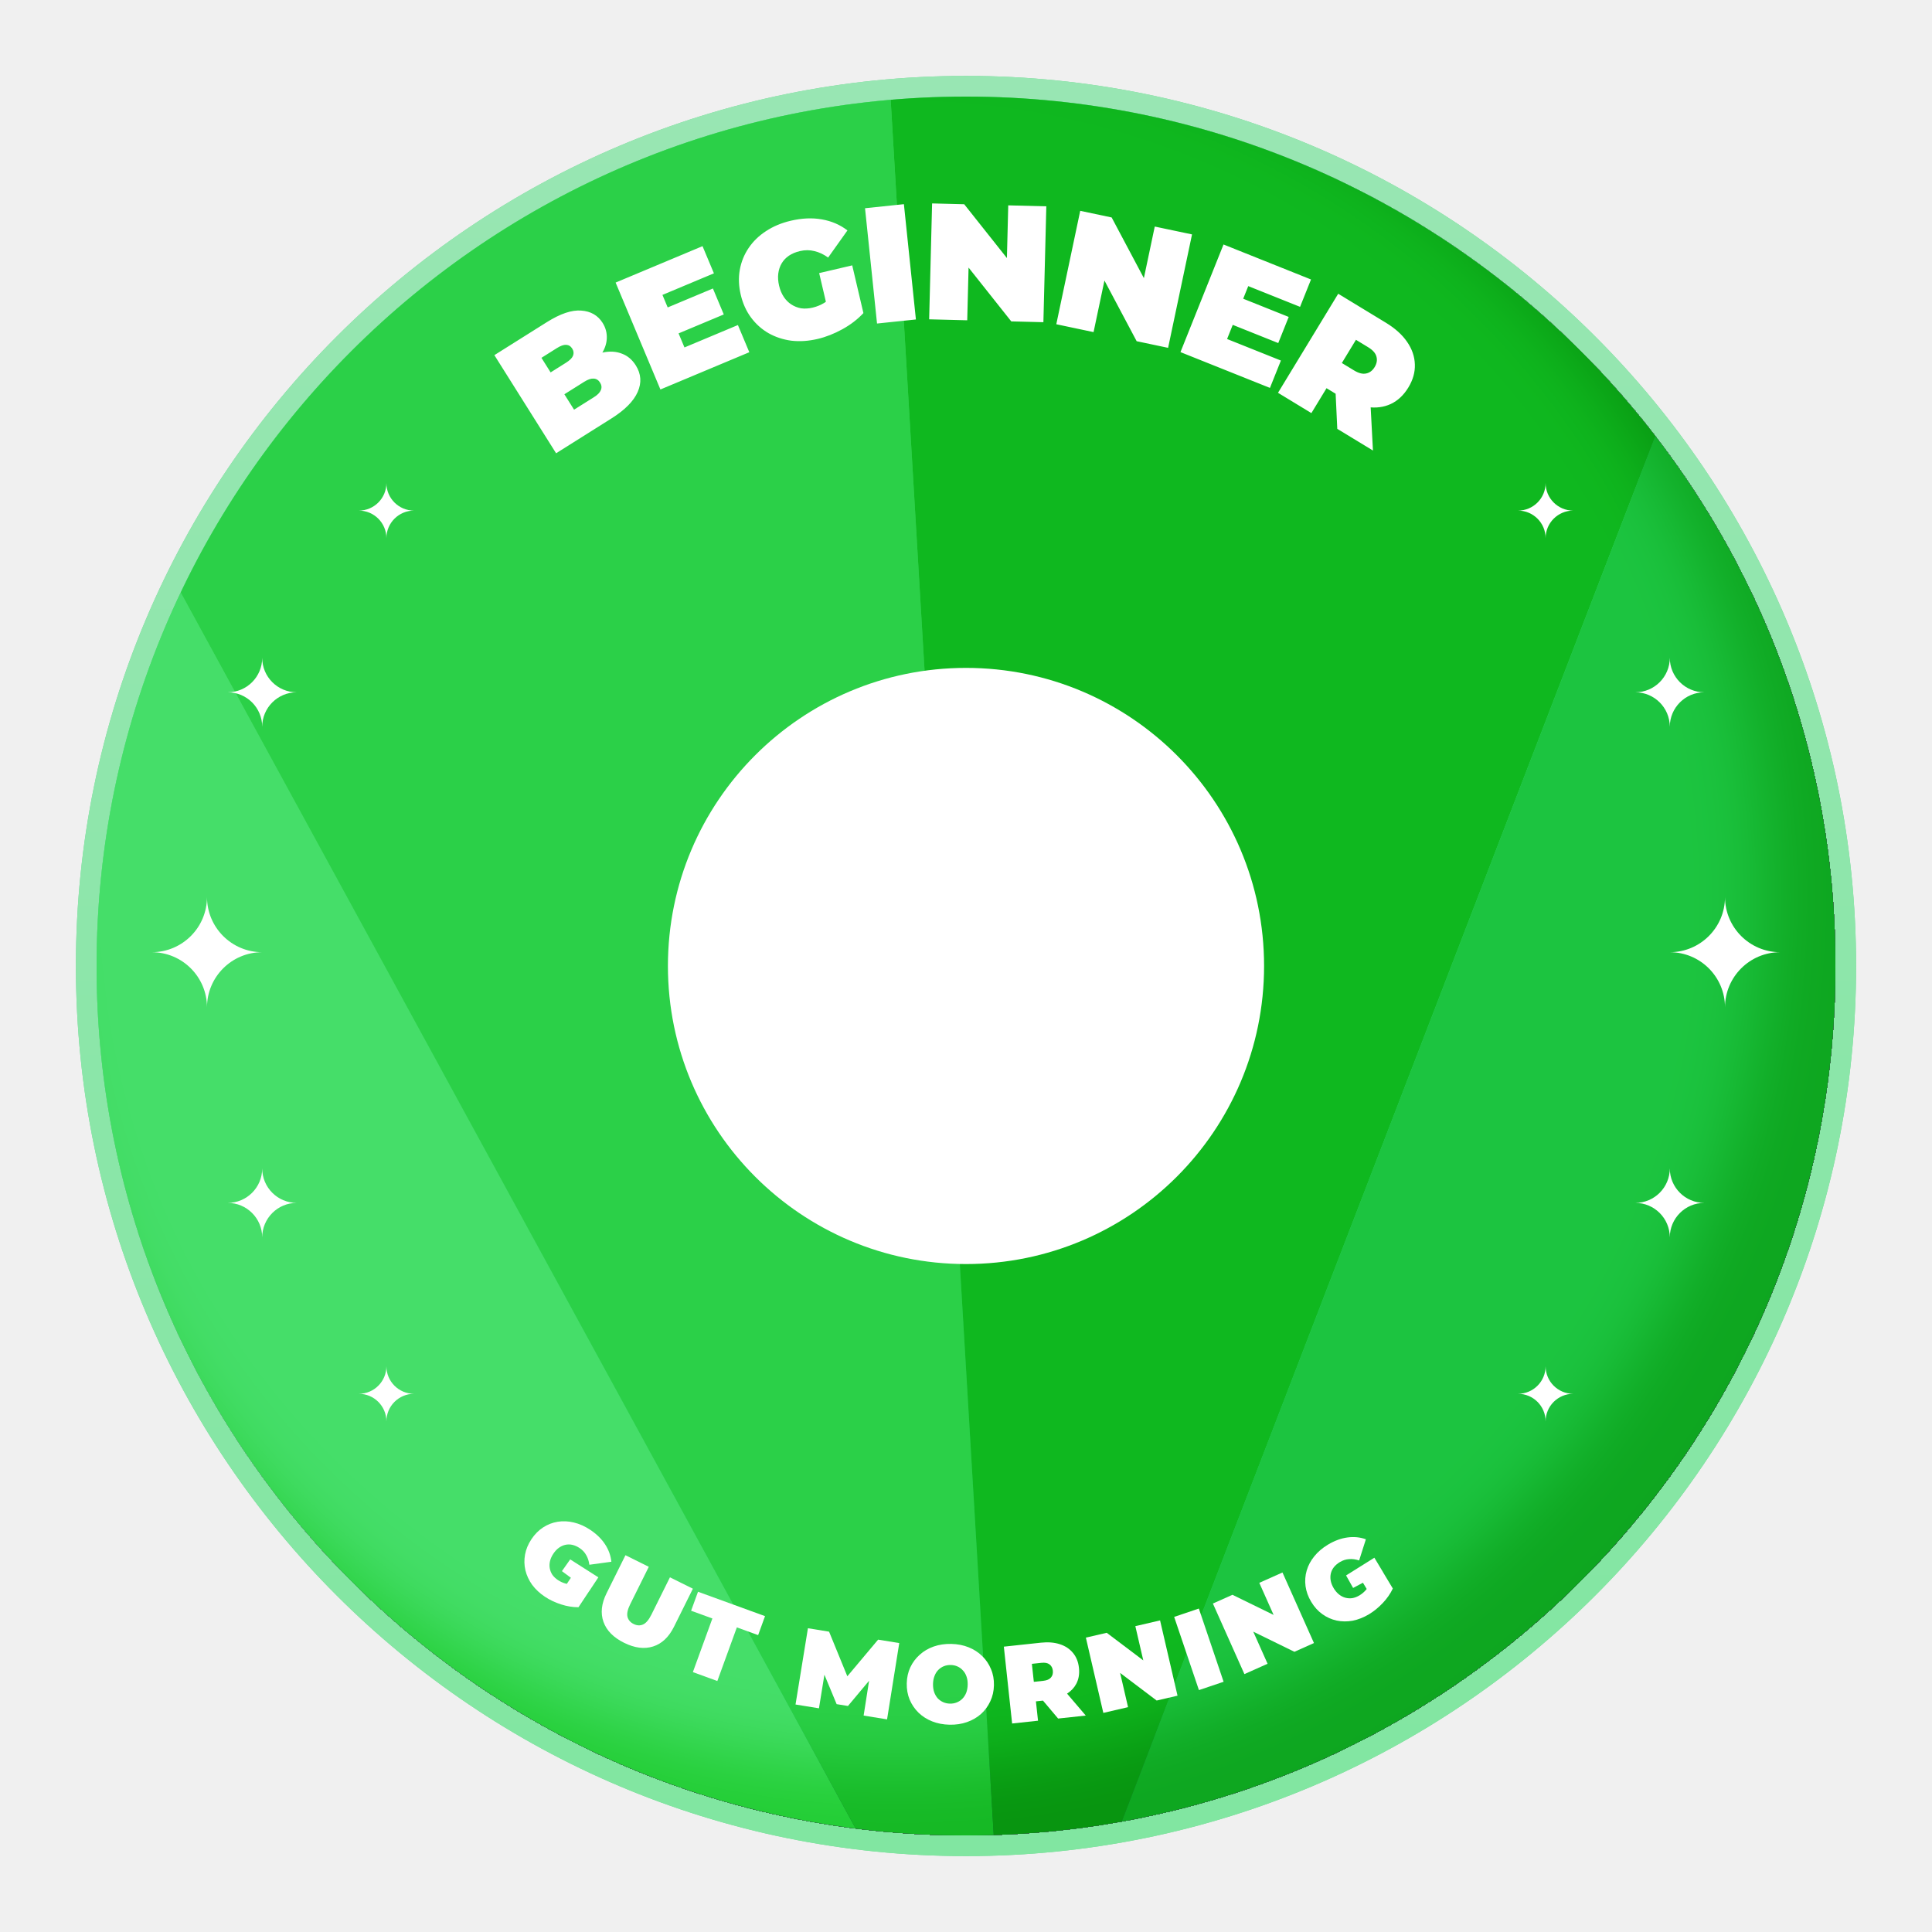
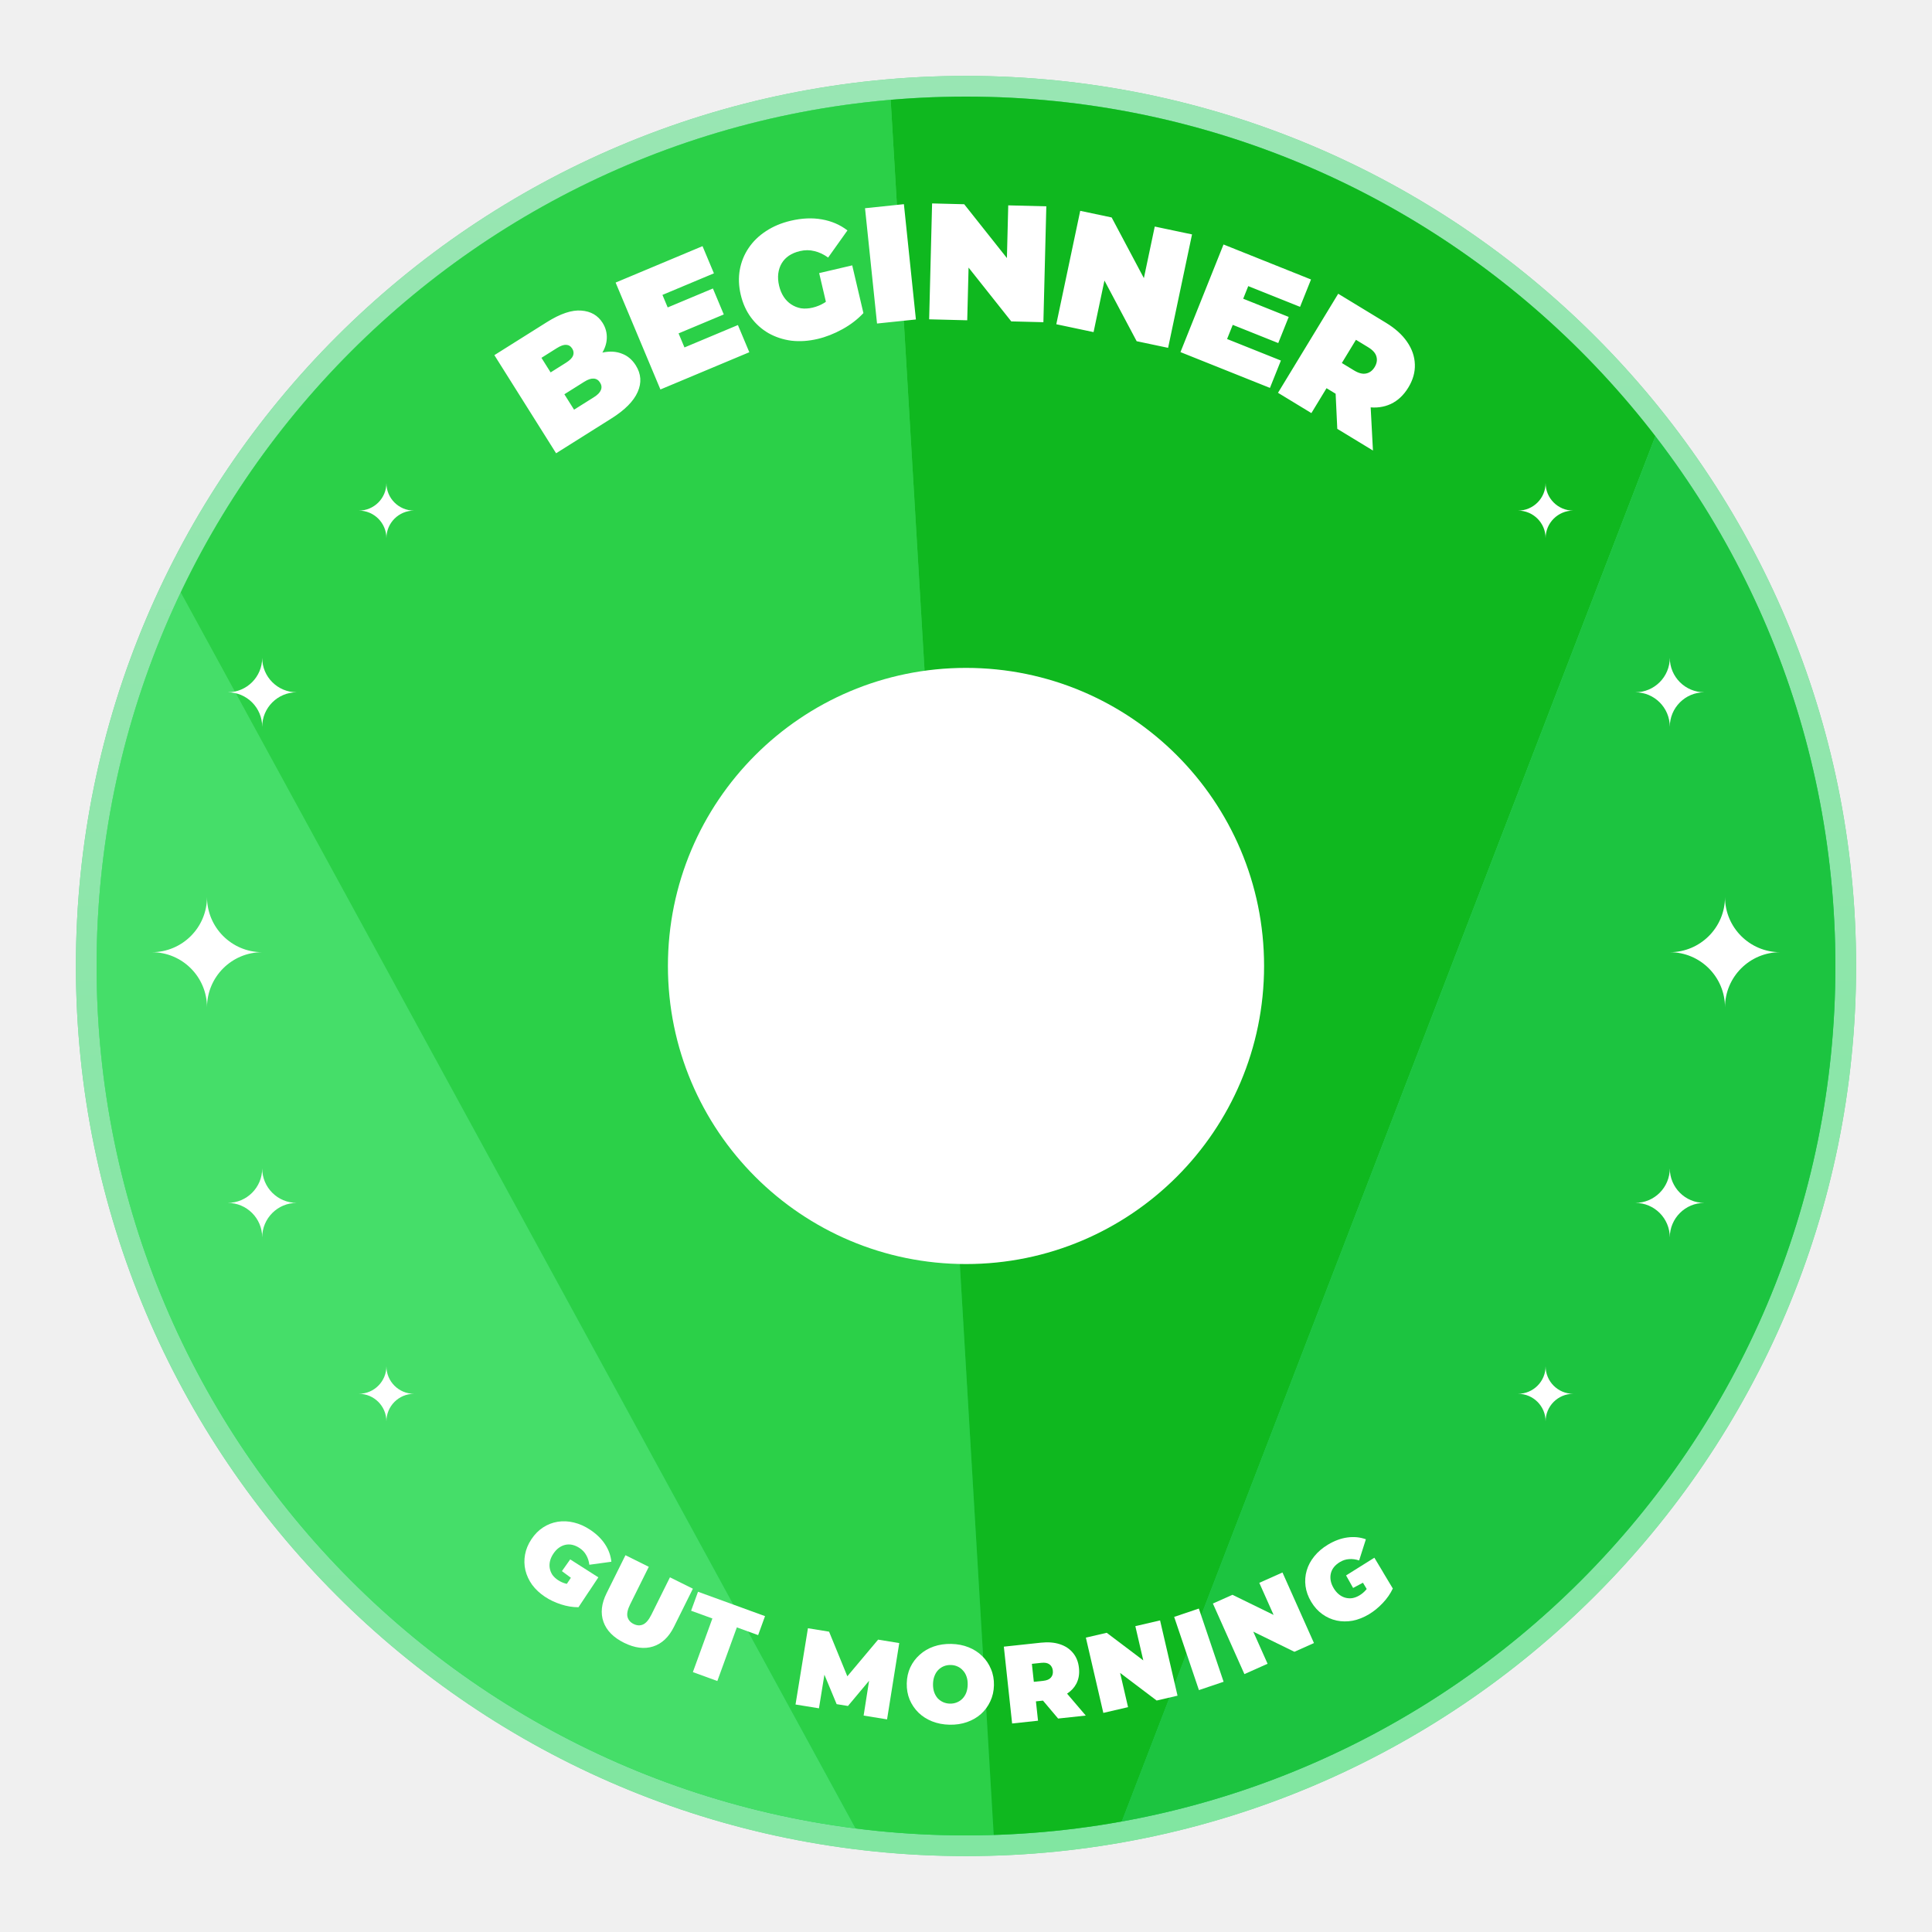
<svg xmlns="http://www.w3.org/2000/svg" width="140" height="140" viewBox="0 0 140 140" fill="none">
  <circle cx="70" cy="70" r="63.75" fill="url(#paint0_linear_2512_2451)" />
  <circle cx="70" cy="70" r="63.75" stroke="#1FC159" stroke-width="1.5" />
  <circle cx="70" cy="70" r="63.75" stroke="url(#paint1_linear_2512_2451)" stroke-opacity="0.6" stroke-width="1.5" />
-   <g filter="url(#filter0_i_2512_2451)">
-     <mask id="mask0_2512_2451" style="mask-type:alpha" maskUnits="userSpaceOnUse" x="7" y="7" width="126" height="126">
-       <circle cx="70" cy="70" r="63" fill="white" />
-     </mask>
-     <g mask="url(#mask0_2512_2451)">
-       <path d="M73.198 153L-19 -15.846L-15.251 153H73.198Z" fill="#45DE69" />
-       <path d="M73.198 153L-19 -15.845L60.014 -69L73.198 153Z" fill="#2BD048" />
-       <path d="M73.198 153L138.453 -16.42L60.014 -69L73.198 153Z" fill="#0FB81F" />
-       <path d="M73.198 153L138.453 -16.42L143.05 153H73.198Z" fill="#1CC440" />
-     </g>
+   <mask id="mask0_2512_2451" style="mask-type:alpha" maskUnits="userSpaceOnUse" x="7" y="7" width="126" height="126">
+     <circle cx="70" cy="70" r="63" fill="white" />
+   </mask>
+   <g mask="url(#mask0_2512_2451)">
+     <path d="M73.198 153L-19 -15.846L-15.251 153H73.198Z" fill="#45DE69" />
+     <path d="M73.198 153L-19 -15.845L60.014 -69L73.198 153Z" fill="#2BD048" />
+     <path d="M73.198 153L138.453 -16.42L60.014 -69L73.198 153Z" fill="#0FB81F" />
+     <path d="M73.198 153L138.453 -16.42L143.05 153H73.198Z" fill="#1CC440" />
  </g>
  <path d="M40.297 32.846L35.824 25.735L39.623 23.346C40.605 22.728 41.44 22.448 42.129 22.507C42.814 22.558 43.326 22.855 43.667 23.396C43.893 23.755 43.993 24.141 43.969 24.553C43.947 24.954 43.798 25.355 43.521 25.756C43.244 26.157 42.828 26.533 42.273 26.882L42.131 26.206C42.686 25.856 43.213 25.634 43.71 25.538C44.214 25.438 44.669 25.469 45.073 25.631C45.479 25.782 45.812 26.064 46.072 26.477C46.46 27.093 46.505 27.735 46.208 28.404C45.917 29.069 45.281 29.711 44.299 30.328L40.297 32.846ZM41.599 29.687L43.041 28.78C43.306 28.614 43.472 28.443 43.541 28.267C43.617 28.087 43.597 27.906 43.482 27.723C43.367 27.54 43.212 27.444 43.017 27.434C42.829 27.42 42.603 27.497 42.339 27.663L40.734 28.672L39.737 27.088L41.017 26.283C41.288 26.112 41.456 25.945 41.523 25.78C41.592 25.604 41.573 25.432 41.467 25.262C41.356 25.086 41.209 24.995 41.025 24.988C40.847 24.976 40.623 25.056 40.352 25.226L39.235 25.929L41.599 29.687ZM48.206 22.352L51.66 20.905L52.448 22.786L48.995 24.233L48.206 22.352ZM49.599 25.177L53.472 23.554L54.298 25.524L47.856 28.223L44.61 20.476L50.908 17.837L51.733 19.807L48.003 21.37L49.599 25.177ZM59.246 24.562C58.584 24.717 57.949 24.759 57.341 24.688C56.739 24.607 56.186 24.424 55.684 24.14C55.19 23.853 54.768 23.475 54.42 23.006C54.072 22.537 53.824 21.987 53.676 21.356C53.528 20.726 53.506 20.123 53.609 19.548C53.713 18.973 53.926 18.446 54.25 17.968C54.573 17.49 54.992 17.083 55.505 16.75C56.024 16.406 56.623 16.155 57.3 15.996C58.11 15.806 58.863 15.773 59.557 15.898C60.26 16.021 60.877 16.287 61.409 16.697L60.009 18.664C59.682 18.428 59.35 18.272 59.011 18.195C58.679 18.109 58.33 18.109 57.964 18.195C57.66 18.266 57.394 18.377 57.167 18.529C56.947 18.679 56.773 18.864 56.643 19.083C56.514 19.302 56.432 19.548 56.397 19.819C56.362 20.09 56.382 20.385 56.456 20.705C56.528 21.008 56.64 21.278 56.794 21.513C56.946 21.74 57.128 21.924 57.342 22.062C57.555 22.201 57.791 22.294 58.048 22.341C58.311 22.378 58.591 22.361 58.887 22.292C59.198 22.219 59.49 22.097 59.763 21.926C60.033 21.748 60.306 21.491 60.58 21.155L62.566 22.687C62.146 23.139 61.638 23.529 61.041 23.858C60.444 24.186 59.846 24.421 59.246 24.562ZM60.089 22.898L59.36 19.79L61.755 19.229L62.566 22.687L60.089 22.898ZM63.553 23.444L62.683 15.089L65.5 14.795L66.37 23.15L63.553 23.444ZM67.33 23.139L67.543 14.741L69.87 14.8L74.011 20.019L72.932 19.991L73.061 14.881L75.82 14.951L75.608 23.348L73.28 23.289L69.139 18.071L70.219 18.098L70.089 23.209L67.33 23.139ZM76.543 23.496L78.277 15.277L80.555 15.758L83.68 21.642L82.623 21.419L83.678 16.417L86.379 16.986L84.645 25.206L82.367 24.725L79.242 18.841L80.299 19.064L79.244 24.066L76.543 23.496ZM89.909 21.575L93.385 22.966L92.627 24.86L89.151 23.469L89.909 21.575ZM88.919 24.566L92.819 26.126L92.025 28.109L85.541 25.515L88.661 17.716L95.001 20.252L94.207 22.235L90.453 20.733L88.919 24.566ZM92.609 28.464L96.972 21.286L100.428 23.387C101.098 23.794 101.609 24.255 101.961 24.768C102.32 25.287 102.509 25.832 102.526 26.404C102.547 26.969 102.39 27.529 102.053 28.082C101.716 28.636 101.292 29.034 100.78 29.275C100.273 29.509 99.708 29.583 99.087 29.495C98.473 29.412 97.831 29.167 97.161 28.76L95.049 27.476L96.73 27.136L95.028 29.935L92.609 28.464ZM96.905 31.076L96.731 27.389L99.294 28.947L99.489 32.647L96.905 31.076ZM96.568 27.402L96.159 25.651L98.117 26.841C98.452 27.045 98.744 27.119 98.993 27.064C99.248 27.014 99.455 26.859 99.613 26.599C99.77 26.339 99.813 26.084 99.74 25.834C99.675 25.588 99.474 25.363 99.139 25.16L97.181 23.969L98.925 23.526L96.568 27.402Z" fill="white" />
  <circle cx="70" cy="69.998" r="21.6" fill="white" />
  <path d="M30 101C28.895 101 28 101.895 28 103C28 101.895 27.105 101 26 101C27.105 101 28 100.105 28 99C28 100.105 28.895 101 30 101Z" fill="white" />
  <path d="M21.5 87.166C20.119 87.166 19 88.285 19 89.666C19 88.285 17.881 87.166 16.5 87.166C17.881 87.166 19 86.047 19 84.666C19 86.047 20.119 87.166 21.5 87.166Z" fill="white" />
  <path d="M30 37C28.895 37 28 36.105 28 35C28 36.105 27.105 37 26 37C27.105 37 28 37.895 28 39C28 37.895 28.895 37 30 37Z" fill="white" />
  <path d="M21.5 50.166C20.119 50.166 19 49.047 19 47.666C19 49.047 17.881 50.166 16.5 50.166C17.881 50.166 19 51.285 19 52.666C19 51.285 20.119 50.166 21.5 50.166Z" fill="white" />
  <path d="M19 69C16.791 69 15 67.209 15 65C15 67.209 13.209 69 11 69C13.209 69 15 70.791 15 73C15 70.791 16.791 69 19 69Z" fill="white" />
  <path d="M110 101C111.105 101 112 101.895 112 103C112 101.895 112.895 101 114 101C112.895 101 112 100.105 112 99C112 100.105 111.105 101 110 101Z" fill="white" />
  <path d="M118.5 87.166C119.881 87.166 121 88.285 121 89.666C121 88.285 122.119 87.166 123.5 87.166C122.119 87.166 121 86.047 121 84.666C121 86.047 119.881 87.166 118.5 87.166Z" fill="white" />
  <path d="M110 37C111.105 37 112 36.105 112 35C112 36.105 112.895 37 114 37C112.895 37 112 37.895 112 39C112 37.895 111.105 37 110 37Z" fill="white" />
  <path d="M118.5 50.166C119.881 50.166 121 49.047 121 47.666C121 49.047 122.119 50.166 123.5 50.166C122.119 50.166 121 51.285 121 52.666C121 51.285 119.881 50.166 118.5 50.166Z" fill="white" />
  <path d="M121 69C123.209 69 125 67.209 125 65C125 67.209 126.791 69 129 69C126.791 69 125 70.791 125 73C125 70.791 123.209 69 121 69Z" fill="white" />
  <path fill-rule="evenodd" clip-rule="evenodd" d="M68.93 119.124C69.388 119.134 69.808 119.215 70.188 119.368C70.569 119.52 70.898 119.733 71.175 120.005C71.451 120.273 71.664 120.587 71.81 120.948C71.963 121.303 72.034 121.694 72.025 122.12C72.016 122.541 71.928 122.929 71.761 123.283C71.598 123.636 71.372 123.944 71.084 124.204C70.796 124.459 70.458 124.655 70.071 124.79C69.684 124.926 69.261 124.989 68.803 124.979C68.35 124.969 67.93 124.888 67.544 124.736C67.163 124.583 66.834 124.373 66.558 124.106C66.281 123.833 66.066 123.516 65.914 123.156C65.767 122.795 65.698 122.404 65.707 121.983C65.716 121.557 65.802 121.169 65.964 120.821C66.131 120.467 66.36 120.162 66.648 119.907C66.937 119.646 67.274 119.448 67.661 119.313C68.053 119.177 68.476 119.115 68.93 119.124ZM68.896 120.652C68.721 120.648 68.554 120.677 68.398 120.738C68.248 120.798 68.113 120.888 67.993 121.008C67.879 121.123 67.787 121.268 67.72 121.443C67.652 121.612 67.615 121.806 67.61 122.025C67.606 122.243 67.633 122.441 67.693 122.619C67.754 122.79 67.839 122.939 67.948 123.064C68.063 123.183 68.194 123.277 68.342 123.344C68.495 123.411 68.66 123.448 68.836 123.452C69.012 123.455 69.175 123.426 69.326 123.366C69.482 123.305 69.617 123.218 69.731 123.103C69.851 122.983 69.946 122.837 70.014 122.668C70.081 122.494 70.117 122.297 70.122 122.078C70.127 121.86 70.099 121.664 70.039 121.493C69.979 121.315 69.891 121.167 69.776 121.047C69.667 120.922 69.536 120.826 69.383 120.758C69.235 120.691 69.072 120.656 68.896 120.652Z" fill="white" />
  <path fill-rule="evenodd" clip-rule="evenodd" d="M75.423 119.035C75.942 118.979 76.399 119.015 76.794 119.144C77.194 119.272 77.515 119.485 77.756 119.781C77.996 120.071 78.139 120.431 78.185 120.861C78.232 121.29 78.169 121.672 77.996 122.007C77.845 122.295 77.62 122.535 77.324 122.728L78.679 124.316L76.675 124.532L75.579 123.233L75.067 123.287L75.219 124.689L73.342 124.891L72.742 119.323L75.423 119.035ZM75.459 120.495L74.774 120.568L74.915 121.872L75.6 121.799C75.859 121.771 76.044 121.692 76.153 121.562C76.268 121.432 76.314 121.266 76.293 121.065C76.271 120.863 76.19 120.711 76.051 120.608C75.916 120.504 75.719 120.467 75.459 120.495Z" fill="white" />
  <path d="M60.078 118.237L61.401 121.47L63.631 118.814L65.163 119.063L64.28 124.593L62.582 124.317L62.977 121.793L61.447 123.621L60.626 123.489L59.74 121.356L59.345 123.79L57.647 123.515L58.546 117.988L60.078 118.237Z" fill="white" />
  <path d="M85.328 122.876L83.816 123.227L81.168 121.226L81.743 123.707L79.951 124.123L78.686 118.668L80.198 118.318L82.846 120.318L82.271 117.837L84.063 117.421L85.328 122.876Z" fill="white" />
  <path d="M88.667 121.867L86.879 122.471L85.084 117.166L86.873 116.562L88.667 121.867Z" fill="white" />
  <path d="M55.437 117.111L54.937 118.487L53.395 117.926L51.981 121.813L50.208 121.167L51.622 117.281L50.08 116.72L50.581 115.344L55.437 117.111Z" fill="white" />
  <path d="M95.215 119.062L93.798 119.695L90.816 118.236L91.854 120.562L90.175 121.312L87.891 116.198L89.309 115.565L92.29 117.023L91.253 114.698L92.933 113.948L95.215 119.062Z" fill="white" />
  <path d="M47.014 113.537L45.669 116.245C45.479 116.627 45.413 116.934 45.471 117.165C45.531 117.392 45.678 117.563 45.912 117.679C46.151 117.798 46.376 117.811 46.588 117.72C46.807 117.627 47.012 117.388 47.202 117.006L48.547 114.298L50.209 115.124L48.839 117.882C48.466 118.632 47.962 119.108 47.326 119.31C46.69 119.512 45.987 119.422 45.218 119.04C44.449 118.658 43.953 118.153 43.729 117.524C43.506 116.895 43.581 116.205 43.953 115.455L45.323 112.697L47.014 113.537Z" fill="white" />
  <path d="M97.639 111.411C98.11 111.346 98.557 111.39 98.977 111.542L98.488 113.076C98.233 112.992 97.989 112.96 97.759 112.98C97.53 112.993 97.308 113.064 97.093 113.193C96.915 113.3 96.769 113.425 96.655 113.568C96.546 113.708 96.474 113.86 96.436 114.026C96.399 114.191 96.396 114.363 96.429 114.542C96.462 114.722 96.535 114.906 96.647 115.093C96.754 115.271 96.881 115.419 97.026 115.537C97.169 115.651 97.322 115.731 97.485 115.776C97.649 115.82 97.817 115.831 97.989 115.808C98.164 115.778 98.339 115.711 98.513 115.607C98.695 115.497 98.856 115.361 98.994 115.198C99.008 115.18 99.021 115.16 99.035 115.141L98.764 114.69L98.051 115.069L97.541 114.162L99.592 112.878L100.216 113.917L100.213 113.918L100.929 115.11C100.754 115.482 100.511 115.834 100.199 116.163C99.887 116.493 99.554 116.764 99.202 116.975C98.813 117.208 98.419 117.364 98.018 117.443C97.62 117.514 97.231 117.51 96.854 117.431C96.482 117.349 96.138 117.195 95.821 116.968C95.505 116.741 95.236 116.443 95.014 116.073C94.791 115.702 94.656 115.324 94.604 114.938C94.553 114.552 94.581 114.173 94.689 113.804C94.797 113.435 94.981 113.092 95.239 112.776C95.499 112.452 95.828 112.171 96.225 111.932C96.701 111.647 97.172 111.473 97.639 111.411Z" fill="white" />
  <path d="M40.416 110.272C40.796 110.211 41.184 110.229 41.581 110.326C41.985 110.421 42.38 110.597 42.767 110.854C43.228 111.161 43.588 111.511 43.845 111.906C44.105 112.303 44.258 112.725 44.302 113.17L42.707 113.388C42.672 113.122 42.596 112.888 42.479 112.689C42.37 112.488 42.21 112.318 42.001 112.179C41.828 112.064 41.652 111.986 41.474 111.945C41.301 111.907 41.132 111.907 40.967 111.944C40.801 111.981 40.645 112.053 40.497 112.16C40.349 112.266 40.215 112.411 40.094 112.593C39.979 112.766 39.899 112.944 39.855 113.126C39.814 113.304 39.808 113.476 39.838 113.643C39.868 113.81 39.931 113.967 40.025 114.113C40.127 114.257 40.263 114.386 40.431 114.498C40.609 114.616 40.802 114.703 41.009 114.757C41.031 114.762 41.054 114.765 41.077 114.77L41.368 114.331L40.719 113.85L41.319 112.999L43.359 114.3L42.689 115.31L42.687 115.308L41.919 116.466C41.508 116.468 41.086 116.4 40.654 116.26C40.222 116.12 39.835 115.937 39.493 115.709C39.115 115.459 38.804 115.169 38.561 114.841C38.326 114.512 38.163 114.16 38.072 113.786C37.986 113.414 37.977 113.037 38.046 112.654C38.115 112.271 38.269 111.899 38.508 111.539C38.747 111.18 39.03 110.894 39.356 110.682C39.683 110.47 40.036 110.333 40.416 110.272Z" fill="white" />
  <defs>
-     <filter id="filter0_i_2512_2451" x="2" y="2" width="131" height="131" filterUnits="userSpaceOnUse" color-interpolation-filters="sRGB">
-       <feFlood flood-opacity="0" result="BackgroundImageFix" />
-       <feBlend mode="normal" in="SourceGraphic" in2="BackgroundImageFix" result="shape" />
-       <feColorMatrix in="SourceAlpha" type="matrix" values="0 0 0 0 0 0 0 0 0 0 0 0 0 0 0 0 0 0 127 0" result="hardAlpha" />
-       <feOffset dx="-5" dy="-5" />
-       <feGaussianBlur stdDeviation="2.5" />
-       <feComposite in2="hardAlpha" operator="arithmetic" k2="-1" k3="1" />
-       <feColorMatrix type="matrix" values="0 0 0 0 0 0 0 0 0 0 0 0 0 0 0 0 0 0 0.5 0" />
-       <feBlend mode="overlay" in2="shape" result="effect1_innerShadow_2512_2451" />
-     </filter>
    <linearGradient id="paint0_linear_2512_2451" x1="7" y1="7" x2="133" y2="133" gradientUnits="userSpaceOnUse">
      <stop stop-color="#6DEF84" />
      <stop offset="1" stop-color="#0CC653" />
    </linearGradient>
    <linearGradient id="paint1_linear_2512_2451" x1="70" y1="7" x2="70" y2="133" gradientUnits="userSpaceOnUse">
      <stop stop-color="#EAFFEE" />
      <stop offset="1" stop-color="#C3FFD0" />
    </linearGradient>
  </defs>
</svg>
